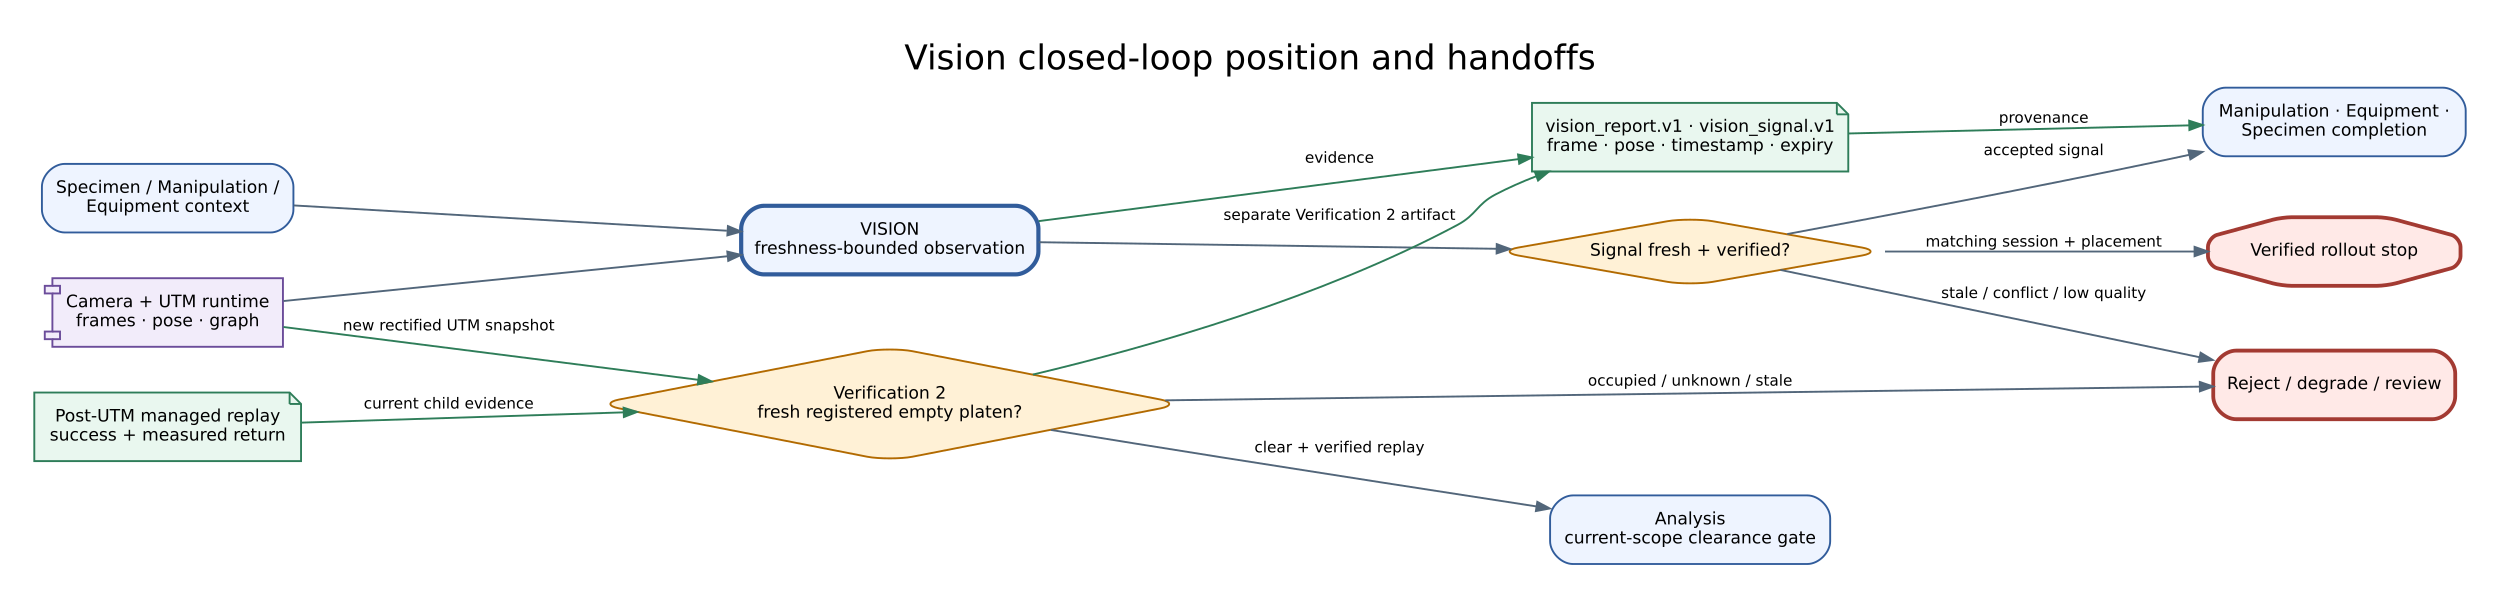
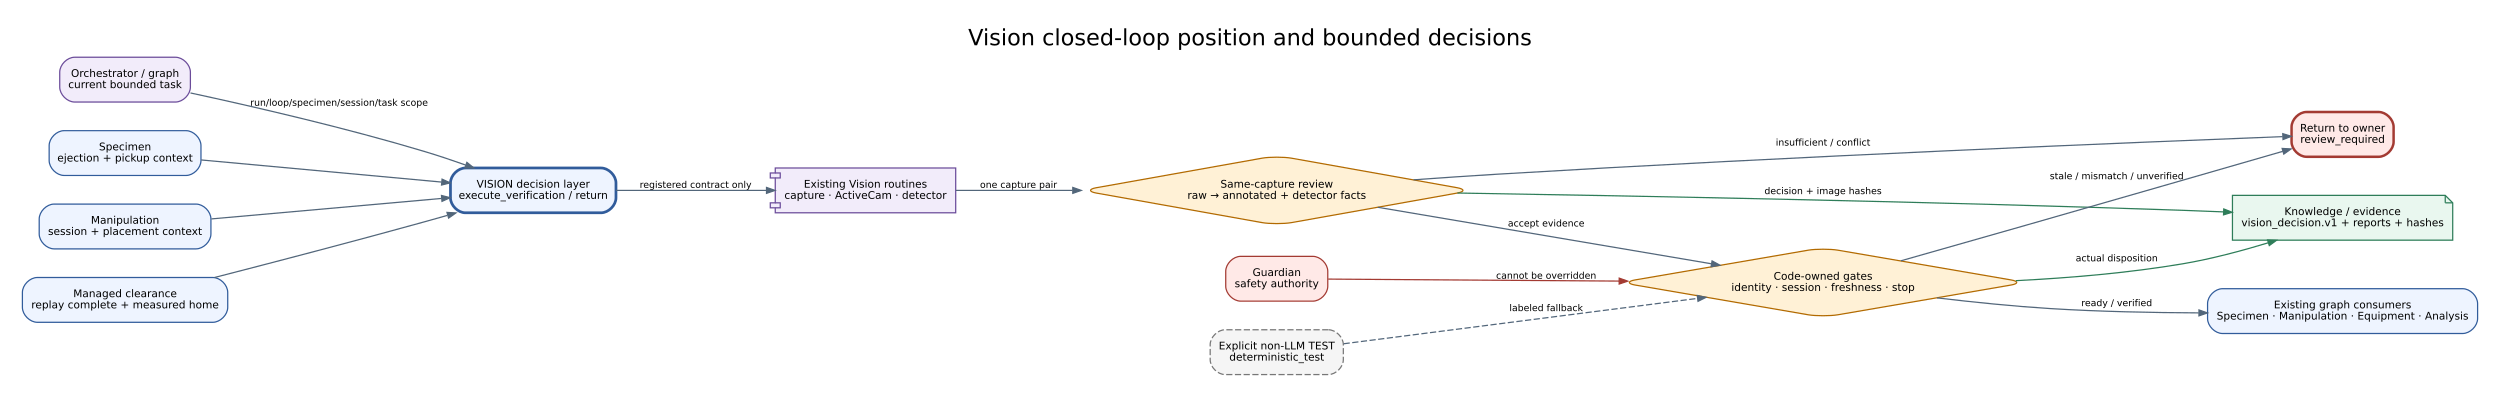
- <svg xmlns="http://www.w3.org/2000/svg" width="1312pt" height="314pt" viewBox="0.00 0.00 1312.10 314.00">
-   <g id="graph0" class="graph" transform="scale(1 1) rotate(0) translate(18 296)">
-     <text text-anchor="middle" x="638.05" y="-259.6" font-family="DejaVu Sans" font-size="18.00">Vision closed-loop position and handoffs</text>
+ <svg xmlns="http://www.w3.org/2000/svg" width="2009pt" height="319pt" viewBox="0.00 0.00 2009.00 319.00">
+   <g id="graph0" class="graph" transform="scale(1 1) rotate(0) translate(18 301)">
+     <text text-anchor="middle" x="986.5" y="-264.6" font-family="DejaVu Sans" font-size="18.00">Vision closed-loop position and bounded decisions</text>
    <g id="node1" class="node">
-       <path fill="#eef4ff" stroke="#315c9b" d="M124,-210C124,-210 16,-210 16,-210 10,-210 4,-204 4,-198 4,-198 4,-186 4,-186 4,-180 10,-174 16,-174 16,-174 124,-174 124,-174 130,-174 136,-180 136,-186 136,-186 136,-198 136,-198 136,-204 130,-210 124,-210" />
-       <text text-anchor="middle" x="70" y="-194.8" font-family="DejaVu Sans" font-size="9.00">Specimen / Manipulation /</text>
-       <text text-anchor="middle" x="70" y="-184.8" font-family="DejaVu Sans" font-size="9.00">Equipment context</text>
+       <path fill="#f2ecfa" stroke="#6b4c9a" d="M123,-255C123,-255 42,-255 42,-255 36,-255 30,-249 30,-243 30,-243 30,-231 30,-231 30,-225 36,-219 42,-219 42,-219 123,-219 123,-219 129,-219 135,-225 135,-231 135,-231 135,-243 135,-243 135,-249 129,-255 123,-255" />
+       <text text-anchor="middle" x="82.5" y="-239.2" font-family="DejaVu Sans" font-size="8.50">Orchestrator / graph</text>
+       <text text-anchor="middle" x="82.5" y="-230.2" font-family="DejaVu Sans" font-size="8.50">current bounded task</text>
+     </g>
+     <g id="node5" class="node">
+       <path fill="#eef4ff" stroke="#315c9b" stroke-width="2.2" d="M465,-166C465,-166 356,-166 356,-166 350,-166 344,-160 344,-154 344,-154 344,-142 344,-142 344,-136 350,-130 356,-130 356,-130 465,-130 465,-130 471,-130 477,-136 477,-142 477,-142 477,-154 477,-154 477,-160 471,-166 465,-166" />
+       <text text-anchor="middle" x="410.5" y="-150.2" font-family="DejaVu Sans" font-size="8.50">VISION decision layer</text>
+       <text text-anchor="middle" x="410.5" y="-141.2" font-family="DejaVu Sans" font-size="8.50">execute_verification / return</text>
+     </g>
+     <g id="edge1" class="edge">
+       <path fill="none" stroke="#52667a" d="M135.08,-226.3C184.08,-215.73 259.63,-198.37 324,-179 334.52,-175.84 345.63,-172.1 356.24,-168.34" />
+       <polygon fill="#52667a" stroke="#52667a" points="357.18,-170.54 362.78,-166 355.57,-166.06 357.18,-170.54" />
+       <text text-anchor="middle" x="254.5" y="-216" font-family="DejaVu Sans" font-size="7.50">run/loop/specimen/session/task scope</text>
+     </g>
+     <g id="node2" class="node">
+       <path fill="#eef4ff" stroke="#315c9b" d="M131.5,-196C131.5,-196 33.5,-196 33.5,-196 27.5,-196 21.5,-190 21.5,-184 21.5,-184 21.5,-172 21.5,-172 21.5,-166 27.5,-160 33.5,-160 33.5,-160 131.5,-160 131.5,-160 137.5,-160 143.5,-166 143.5,-172 143.5,-172 143.5,-184 143.5,-184 143.5,-190 137.5,-196 131.5,-196" />
+       <text text-anchor="middle" x="82.5" y="-180.2" font-family="DejaVu Sans" font-size="8.50">Specimen</text>
+       <text text-anchor="middle" x="82.5" y="-171.2" font-family="DejaVu Sans" font-size="8.50">ejection + pickup context</text>
+     </g>
+     <g id="edge2" class="edge">
+       <path fill="none" stroke="#52667a" d="M143.67,-172.46C198.21,-167.44 278.71,-160.04 336.83,-154.69" />
+       <polygon fill="#52667a" stroke="#52667a" points="337.25,-157.04 343.8,-154.05 336.81,-152.3 337.25,-157.04" />
    </g>
    <g id="node3" class="node">
-       <path fill="#eef4ff" stroke="#315c9b" stroke-width="2.2" d="M515,-188C515,-188 383,-188 383,-188 377,-188 371,-182 371,-176 371,-176 371,-164 371,-164 371,-158 377,-152 383,-152 383,-152 515,-152 515,-152 521,-152 527,-158 527,-164 527,-164 527,-176 527,-176 527,-182 521,-188 515,-188" />
-       <text text-anchor="middle" x="449" y="-172.8" font-family="DejaVu Sans" font-size="9.00">VISION</text>
-       <text text-anchor="middle" x="449" y="-162.8" font-family="DejaVu Sans" font-size="9.00">freshness-bounded observation</text>
+       <path fill="#eef4ff" stroke="#315c9b" d="M139.5,-137C139.5,-137 25.5,-137 25.5,-137 19.5,-137 13.5,-131 13.5,-125 13.5,-125 13.5,-113 13.5,-113 13.5,-107 19.5,-101 25.5,-101 25.5,-101 139.5,-101 139.5,-101 145.5,-101 151.5,-107 151.5,-113 151.5,-113 151.5,-125 151.5,-125 151.5,-131 145.5,-137 139.5,-137" />
+       <text text-anchor="middle" x="82.5" y="-121.2" font-family="DejaVu Sans" font-size="8.50">Manipulation</text>
+       <text text-anchor="middle" x="82.5" y="-112.2" font-family="DejaVu Sans" font-size="8.50">session + placement context</text>
    </g>
-     <g id="edge1" class="edge">
-       <path fill="none" stroke="#52667a" d="M136.24,-188.19C199.17,-184.52 294.75,-178.94 363.48,-174.93" />
-       <polygon fill="#52667a" stroke="#52667a" points="364.04,-177.35 370.88,-174.5 363.75,-172.46 364.04,-177.35" />
+     <g id="edge3" class="edge">
+       <path fill="none" stroke="#52667a" d="M151.84,-125.08C206,-129.9 281.5,-136.61 336.78,-141.53" />
+       <polygon fill="#52667a" stroke="#52667a" points="336.77,-143.92 343.75,-142.15 337.19,-139.18 336.77,-143.92" />
    </g>
-     <g id="node2" class="node">
-       <polygon fill="#f2ecfa" stroke="#6b4c9a" points="130.5,-150 9.5,-150 9.5,-146 5.5,-146 5.5,-142 9.5,-142 9.5,-122 5.5,-122 5.5,-118 9.5,-118 9.5,-114 130.5,-114 130.5,-150" />
-       <polyline fill="none" stroke="#6b4c9a" points="9.5,-146 13.5,-146 13.5,-142 9.5,-142 " />
-       <polyline fill="none" stroke="#6b4c9a" points="9.5,-122 13.5,-122 13.5,-118 9.5,-118 " />
-       <text text-anchor="middle" x="70" y="-134.8" font-family="DejaVu Sans" font-size="9.00">Camera + UTM runtime</text>
-       <text text-anchor="middle" x="70" y="-124.8" font-family="DejaVu Sans" font-size="9.00">frames · pose · graph</text>
+     <g id="node4" class="node">
+       <path fill="#eef4ff" stroke="#315c9b" d="M153,-78C153,-78 12,-78 12,-78 6,-78 0,-72 0,-66 0,-66 0,-54 0,-54 0,-48 6,-42 12,-42 12,-42 153,-42 153,-42 159,-42 165,-48 165,-54 165,-54 165,-66 165,-66 165,-72 159,-78 153,-78" />
+       <text text-anchor="middle" x="82.5" y="-62.2" font-family="DejaVu Sans" font-size="8.50">Managed clearance</text>
+       <text text-anchor="middle" x="82.5" y="-53.2" font-family="DejaVu Sans" font-size="8.50">replay complete + measured home</text>
    </g>
-     <g id="edge2" class="edge">
-       <path fill="none" stroke="#52667a" d="M130.74,-138.02C193.57,-144.35 292.95,-154.37 363.74,-161.51" />
-       <polygon fill="#52667a" stroke="#52667a" points="363.71,-163.97 370.93,-162.23 364.21,-159.09 363.71,-163.97" />
+     <g id="edge4" class="edge">
+       <path fill="none" stroke="#52667a" d="M154.41,-78.01C202.38,-90.34 267.12,-107.24 324,-123 329.68,-124.57 335.56,-126.23 341.46,-127.92" />
+       <polygon fill="#52667a" stroke="#52667a" points="341.18,-130.31 348.38,-129.9 342.5,-125.74 341.18,-130.31" />
+     </g>
+     <g id="node6" class="node">
+       <polygon fill="#f2ecfa" stroke="#6b4c9a" points="750,-166 605,-166 605,-162 601,-162 601,-158 605,-158 605,-138 601,-138 601,-134 605,-134 605,-130 750,-130 750,-166" />
+       <polyline fill="none" stroke="#6b4c9a" points="605,-162 609,-162 609,-158 605,-158 " />
+       <polyline fill="none" stroke="#6b4c9a" points="605,-138 609,-138 609,-134 605,-134 " />
+       <text text-anchor="middle" x="677.5" y="-150.2" font-family="DejaVu Sans" font-size="8.50">Existing Vision routines</text>
+       <text text-anchor="middle" x="677.5" y="-141.2" font-family="DejaVu Sans" font-size="8.50">capture · ActiveCam · detector</text>
+     </g>
+     <g id="edge5" class="edge">
+       <path fill="none" stroke="#52667a" d="M477.01,-148C513.51,-148 559.22,-148 597.68,-148" />
+       <polygon fill="#52667a" stroke="#52667a" points="597.97,-150.38 604.77,-148 597.97,-145.62 597.97,-150.38" />
+       <text text-anchor="middle" x="541" y="-150" font-family="DejaVu Sans" font-size="7.50">registered contract only</text>
+     </g>
+     <g id="node7" class="node">
+       <path fill="#fff1d6" stroke="#b26a00" d="M996.19,-173.89C996.19,-173.89 862.81,-150.11 862.81,-150.11 856.91,-149.05 856.91,-146.95 862.81,-145.89 862.81,-145.89 996.19,-122.11 996.19,-122.11 1002.09,-121.05 1013.91,-121.05 1019.81,-122.11 1019.81,-122.11 1153.19,-145.89 1153.19,-145.89 1159.09,-146.95 1159.09,-149.05 1153.19,-150.11 1153.19,-150.11 1019.81,-173.89 1019.81,-173.89 1013.91,-174.95 1002.09,-174.95 996.19,-173.89" />
+       <text text-anchor="middle" x="1008" y="-150.2" font-family="DejaVu Sans" font-size="8.50">Same-capture review</text>
+       <text text-anchor="middle" x="1008" y="-141.2" font-family="DejaVu Sans" font-size="8.50">raw → annotated + detector facts</text>
+     </g>
+     <g id="edge6" class="edge">
+       <path fill="none" stroke="#52667a" d="M750.18,-148C777.94,-148 810.94,-148 843.88,-148" />
+       <polygon fill="#52667a" stroke="#52667a" points="844.1,-150.38 850.9,-148 844.1,-145.62 844.1,-150.38" />
+       <text text-anchor="middle" x="800.5" y="-150" font-family="DejaVu Sans" font-size="7.50">one capture pair</text>
+     </g>
+     <g id="node8" class="node">
+       <path fill="#fff1d6" stroke="#b26a00" d="M1435.17,-99.97C1435.17,-99.97 1295.83,-76.03 1295.83,-76.03 1289.91,-75.02 1289.91,-72.98 1295.83,-71.97 1295.83,-71.97 1435.17,-48.03 1435.17,-48.03 1441.09,-47.02 1452.91,-47.02 1458.83,-48.03 1458.83,-48.03 1598.17,-71.97 1598.17,-71.97 1604.09,-72.98 1604.09,-75.02 1598.17,-76.03 1598.17,-76.03 1458.83,-99.97 1458.83,-99.97 1452.91,-100.98 1441.09,-100.98 1435.17,-99.97" />
+       <text text-anchor="middle" x="1447" y="-76.2" font-family="DejaVu Sans" font-size="8.50">Code-owned gates</text>
+       <text text-anchor="middle" x="1447" y="-67.2" font-family="DejaVu Sans" font-size="8.50">identity · session · freshness · stop</text>
+     </g>
+     <g id="edge7" class="edge">
+       <path fill="none" stroke="#52667a" d="M1089.15,-134.43C1164.97,-121.59 1278.55,-102.36 1357.12,-89.05" />
+       <polygon fill="#52667a" stroke="#52667a" points="1357.83,-91.35 1364.13,-87.86 1357.03,-86.65 1357.83,-91.35" />
+       <text text-anchor="middle" x="1224.5" y="-119" font-family="DejaVu Sans" font-size="7.50">accept evidence</text>
    </g>
    <g id="node10" class="node">
-       <path fill="#fff1d6" stroke="#b26a00" d="M437.22,-111.71C437.22,-111.71 306.78,-86.29 306.78,-86.29 300.89,-85.15 300.89,-82.85 306.78,-81.71 306.78,-81.71 437.22,-56.29 437.22,-56.29 443.11,-55.15 454.89,-55.15 460.78,-56.29 460.78,-56.29 591.22,-81.71 591.22,-81.71 597.11,-82.85 597.11,-85.15 591.22,-86.29 591.22,-86.29 460.78,-111.71 460.78,-111.71 454.89,-112.85 443.11,-112.85 437.22,-111.71" />
-       <text text-anchor="middle" x="449" y="-86.8" font-family="DejaVu Sans" font-size="9.00">Verification 2</text>
-       <text text-anchor="middle" x="449" y="-76.8" font-family="DejaVu Sans" font-size="9.00">fresh registered empty platen?</text>
+       <path fill="#ffe9e7" stroke="#a33a32" stroke-width="2" d="M1893.5,-211C1893.5,-211 1835.5,-211 1835.5,-211 1829.5,-211 1823.5,-205 1823.5,-199 1823.5,-199 1823.5,-187 1823.5,-187 1823.5,-181 1829.5,-175 1835.5,-175 1835.5,-175 1893.5,-175 1893.5,-175 1899.5,-175 1905.5,-181 1905.5,-187 1905.5,-187 1905.5,-199 1905.5,-199 1905.5,-205 1899.5,-211 1893.5,-211" />
+       <text text-anchor="middle" x="1864.5" y="-195.2" font-family="DejaVu Sans" font-size="8.50">Return to owner</text>
+       <text text-anchor="middle" x="1864.5" y="-186.2" font-family="DejaVu Sans" font-size="8.50">review_required</text>
+     </g>
+     <g id="edge8" class="edge">
+       <path fill="none" stroke="#52667a" d="M1117.88,-156.5C1140.08,-158.1 1163.29,-159.69 1185,-161 1421.99,-175.34 1705.87,-186.92 1816.31,-191.21" />
+       <polygon fill="#52667a" stroke="#52667a" points="1816.44,-193.59 1823.33,-191.48 1816.63,-188.84 1816.44,-193.59" />
+       <text text-anchor="middle" x="1447" y="-184" font-family="DejaVu Sans" font-size="7.50">insufficient / conflict</text>
+     </g>
+     <g id="node12" class="node">
+       <polygon fill="#e9f7ef" stroke="#2e7d59" points="1947,-144 1776,-144 1776,-108 1953,-108 1953,-138 1947,-144" />
+       <polyline fill="none" stroke="#2e7d59" points="1947,-144 1947,-138 " />
+       <polyline fill="none" stroke="#2e7d59" points="1953,-138 1947,-138 " />
+       <text text-anchor="middle" x="1864.5" y="-128.2" font-family="DejaVu Sans" font-size="8.50">Knowledge / evidence</text>
+       <text text-anchor="middle" x="1864.5" y="-119.2" font-family="DejaVu Sans" font-size="8.50">vision_decision.v1 + reports + hashes</text>
+     </g>
+     <g id="edge12" class="edge">
+       <path fill="none" stroke="#2e7d59" d="M1153.17,-145.89C1299.88,-143.49 1533.81,-138.98 1736,-132 1746.64,-131.63 1757.77,-131.19 1768.84,-130.72" />
+       <polygon fill="#2e7d59" stroke="#2e7d59" points="1769.03,-133.09 1775.72,-130.42 1768.82,-128.34 1769.03,-133.09" />
+       <text text-anchor="middle" x="1447" y="-145" font-family="DejaVu Sans" font-size="7.50">decision + image hashes</text>
+     </g>
+     <g id="node9" class="node">
+       <path fill="#eef4ff" stroke="#315c9b" d="M1961,-69C1961,-69 1768,-69 1768,-69 1762,-69 1756,-63 1756,-57 1756,-57 1756,-45 1756,-45 1756,-39 1762,-33 1768,-33 1768,-33 1961,-33 1961,-33 1967,-33 1973,-39 1973,-45 1973,-45 1973,-57 1973,-57 1973,-63 1967,-69 1961,-69" />
+       <text text-anchor="middle" x="1864.5" y="-53.2" font-family="DejaVu Sans" font-size="8.50">Existing graph consumers</text>
+       <text text-anchor="middle" x="1864.5" y="-44.2" font-family="DejaVu Sans" font-size="8.50">Specimen · Manipulation · Equipment · Analysis</text>
+     </g>
+     <g id="edge9" class="edge">
+       <path fill="none" stroke="#52667a" d="M1538.55,-61.63C1567.69,-58.17 1600.16,-54.84 1630,-53 1668.66,-50.61 1710.99,-49.73 1748.87,-49.56" />
+       <polygon fill="#52667a" stroke="#52667a" points="1749.1,-51.94 1755.89,-49.53 1749.08,-47.18 1749.1,-51.94" />
+       <text text-anchor="middle" x="1683" y="-55" font-family="DejaVu Sans" font-size="7.50">ready / verified</text>
    </g>
    <g id="edge10" class="edge">
-       <path fill="none" stroke="#2e7d59" d="M130.74,-124.39C189.15,-116.96 279.16,-105.5 348.41,-96.68" />
-       <polygon fill="#2e7d59" stroke="#2e7d59" points="348.83,-99.1 355.47,-95.78 348.21,-94.24 348.83,-99.1" />
-       <text text-anchor="middle" x="217.5" y="-122.6" font-family="DejaVu Sans" font-size="8.00">new rectified UTM snapshot</text>
-     </g>
-     <g id="node4" class="node">
-       <path fill="#fff1d6" stroke="#b26a00" d="M857.23,-179.92C857.23,-179.92 778.77,-166.08 778.77,-166.08 772.86,-165.04 772.86,-162.96 778.77,-161.92 778.77,-161.92 857.23,-148.08 857.23,-148.08 863.14,-147.04 874.96,-147.04 880.87,-148.08 880.87,-148.08 959.33,-161.92 959.33,-161.92 965.24,-162.96 965.24,-165.04 959.33,-166.08 959.33,-166.08 880.87,-179.92 880.87,-179.92 874.96,-180.96 863.14,-180.96 857.23,-179.92" />
-       <text text-anchor="middle" x="869.05" y="-161.8" font-family="DejaVu Sans" font-size="9.00">Signal fresh + verified?</text>
-     </g>
-     <g id="edge3" class="edge">
-       <path fill="none" stroke="#52667a" d="M527.16,-168.89C594.82,-167.92 693.61,-166.5 767.45,-165.44" />
-       <polygon fill="#52667a" stroke="#52667a" points="767.55,-167.89 774.52,-165.34 767.48,-162.99 767.55,-167.89" />
-     </g>
-     <g id="node8" class="node">
-       <polygon fill="#e9f7ef" stroke="#2e7d59" points="946.05,-242 786.05,-242 786.05,-206 952.05,-206 952.05,-236 946.05,-242" />
-       <polyline fill="none" stroke="#2e7d59" points="946.05,-242 946.05,-236 " />
-       <polyline fill="none" stroke="#2e7d59" points="952.05,-236 946.05,-236 " />
-       <text text-anchor="middle" x="869.05" y="-226.8" font-family="DejaVu Sans" font-size="9.00">vision_report.v1 · vision_signal.v1</text>
-       <text text-anchor="middle" x="869.05" y="-216.8" font-family="DejaVu Sans" font-size="9.00">frame · pose · timestamp · expiry</text>
-     </g>
-     <g id="edge7" class="edge">
-       <path fill="none" stroke="#2e7d59" d="M527.16,-179.97C598.36,-189.16 704.05,-202.82 778.84,-212.48" />
-       <polygon fill="#2e7d59" stroke="#2e7d59" points="778.72,-214.93 785.98,-213.4 779.35,-210.07 778.72,-214.93" />
-       <text text-anchor="middle" x="685" y="-210.6" font-family="DejaVu Sans" font-size="8.00">evidence</text>
-     </g>
-     <g id="node5" class="node">
-       <path fill="#eef4ff" stroke="#315c9b" d="M1264.1,-250C1264.1,-250 1150.1,-250 1150.1,-250 1144.1,-250 1138.1,-244 1138.1,-238 1138.1,-238 1138.1,-226 1138.1,-226 1138.1,-220 1144.1,-214 1150.1,-214 1150.1,-214 1264.1,-214 1264.1,-214 1270.1,-214 1276.1,-220 1276.1,-226 1276.1,-226 1276.1,-238 1276.1,-238 1276.1,-244 1270.1,-250 1264.1,-250" />
-       <text text-anchor="middle" x="1207.1" y="-234.8" font-family="DejaVu Sans" font-size="9.00">Manipulation · Equipment ·</text>
-       <text text-anchor="middle" x="1207.1" y="-224.8" font-family="DejaVu Sans" font-size="9.00">Specimen completion</text>
-     </g>
-     <g id="edge4" class="edge">
-       <path fill="none" stroke="#52667a" d="M920.03,-173.18C970.2,-182.51 1049.64,-197.6 1118.1,-212 1122.33,-212.89 1126.66,-213.82 1131.04,-214.77" />
-       <polygon fill="#52667a" stroke="#52667a" points="1130.57,-217.17 1137.93,-216.28 1131.61,-212.39 1130.57,-217.17" />
-       <text text-anchor="middle" x="1054.6" y="-214.6" font-family="DejaVu Sans" font-size="8.00">accepted signal</text>
-     </g>
-     <g id="node6" class="node">
-       <path fill="#ffe9e7" stroke="#a33a32" stroke-width="2" d="M1273.38,-161.51C1273.38,-161.51 1273.38,-166.49 1273.38,-166.49 1273.38,-168.97 1270.98,-172.11 1268.58,-172.76 1268.58,-172.76 1239.35,-180.7 1239.35,-180.7 1236.95,-181.35 1232.07,-182 1229.58,-182 1229.58,-182 1184.62,-182 1184.62,-182 1182.13,-182 1177.25,-181.35 1174.85,-180.7 1174.85,-180.7 1145.62,-172.76 1145.62,-172.76 1143.22,-172.11 1140.82,-168.97 1140.82,-166.49 1140.82,-166.49 1140.82,-161.51 1140.82,-161.51 1140.82,-159.03 1143.22,-155.89 1145.62,-155.24 1145.62,-155.24 1174.85,-147.3 1174.85,-147.3 1177.25,-146.65 1182.13,-146 1184.62,-146 1184.62,-146 1229.58,-146 1229.58,-146 1232.07,-146 1236.95,-146.65 1239.35,-147.3 1239.35,-147.3 1268.58,-155.24 1268.58,-155.24 1270.98,-155.89 1273.38,-159.03 1273.38,-161.51" />
-       <text text-anchor="middle" x="1207.1" y="-161.8" font-family="DejaVu Sans" font-size="9.00">Verified rollout stop</text>
-     </g>
-     <g id="edge5" class="edge">
-       <path fill="none" stroke="#52667a" d="M971.33,-164C1023.63,-164 1086.23,-164 1133.63,-164" />
-       <polygon fill="#52667a" stroke="#52667a" points="1133.8,-166.45 1140.8,-164 1133.8,-161.55 1133.8,-166.45" />
-       <text text-anchor="middle" x="1054.6" y="-166.6" font-family="DejaVu Sans" font-size="8.00">matching session + placement</text>
-     </g>
-     <g id="node7" class="node">
-       <path fill="#ffe9e7" stroke="#a33a32" stroke-width="2" d="M1258.6,-112C1258.6,-112 1155.6,-112 1155.6,-112 1149.6,-112 1143.6,-106 1143.6,-100 1143.6,-100 1143.6,-88 1143.6,-88 1143.6,-82 1149.6,-76 1155.6,-76 1155.6,-76 1258.6,-76 1258.6,-76 1264.6,-76 1270.6,-82 1270.6,-88 1270.6,-88 1270.6,-100 1270.6,-100 1270.6,-106 1264.6,-112 1258.6,-112" />
-       <text text-anchor="middle" x="1207.1" y="-91.8" font-family="DejaVu Sans" font-size="9.00">Reject / degrade / review</text>
-     </g>
-     <g id="edge6" class="edge">
-       <path fill="none" stroke="#52667a" d="M916.42,-154.34C973.32,-142.49 1070.32,-122.28 1136.26,-108.55" />
-       <polygon fill="#52667a" stroke="#52667a" points="1136.98,-110.9 1143.34,-107.07 1135.98,-106.1 1136.98,-110.9" />
-       <text text-anchor="middle" x="1054.6" y="-139.6" font-family="DejaVu Sans" font-size="8.00">stale / conflict / low quality</text>
-     </g>
-     <g id="edge8" class="edge">
-       <path fill="none" stroke="#2e7d59" d="M952.26,-225.96C1006.84,-227.26 1077.93,-228.95 1130.99,-230.21" />
-       <polygon fill="#2e7d59" stroke="#2e7d59" points="1130.97,-232.66 1138.03,-230.38 1131.09,-227.76 1130.97,-232.66" />
-       <text text-anchor="middle" x="1054.6" y="-231.6" font-family="DejaVu Sans" font-size="8.00">provenance</text>
-     </g>
-     <g id="node9" class="node">
-       <polygon fill="#e9f7ef" stroke="#2e7d59" points="134,-90 0,-90 0,-54 140,-54 140,-84 134,-90" />
-       <polyline fill="none" stroke="#2e7d59" points="134,-90 134,-84 " />
-       <polyline fill="none" stroke="#2e7d59" points="140,-84 134,-84 " />
-       <text text-anchor="middle" x="70" y="-74.8" font-family="DejaVu Sans" font-size="9.00">Post-UTM managed replay</text>
-       <text text-anchor="middle" x="70" y="-64.8" font-family="DejaVu Sans" font-size="9.00">success + measured return</text>
-     </g>
-     <g id="edge9" class="edge">
-       <path fill="none" stroke="#2e7d59" d="M140.15,-74.2C187.34,-75.7 251.49,-77.74 309.01,-79.58" />
-       <polygon fill="#2e7d59" stroke="#2e7d59" points="309.28,-82.04 316.35,-79.81 309.44,-77.14 309.28,-82.04" />
-       <text text-anchor="middle" x="217.5" y="-81.6" font-family="DejaVu Sans" font-size="8.00">current child evidence</text>
-     </g>
-     <g id="edge12" class="edge">
-       <path fill="none" stroke="#52667a" d="M593.55,-85.9C755.86,-88.05 1013.46,-91.45 1136.39,-93.08" />
-       <polygon fill="#52667a" stroke="#52667a" points="1136.54,-95.53 1143.57,-93.17 1136.6,-90.63 1136.54,-95.53" />
-       <text text-anchor="middle" x="869.05" y="-93.6" font-family="DejaVu Sans" font-size="8.00">occupied / unknown / stale</text>
+       <path fill="none" stroke="#52667a" d="M1509.56,-91.42C1539.82,-100 1576.83,-110.51 1610,-120 1682.06,-140.61 1765.59,-164.7 1816.47,-179.4" />
+       <polygon fill="#52667a" stroke="#52667a" points="1815.93,-181.72 1823.12,-181.32 1817.25,-177.15 1815.93,-181.72" />
+       <text text-anchor="middle" x="1683" y="-157" font-family="DejaVu Sans" font-size="7.50">stale / mismatch / unverified</text>
    </g>
    <g id="edge13" class="edge">
-       <path fill="none" stroke="#2e7d59" d="M524.1,-99.42C586.08,-114.16 675.56,-139.84 747,-178 757.04,-183.36 756.91,-188.73 767,-194 773.71,-197.51 780.88,-200.66 788.2,-203.49" />
-       <polygon fill="#2e7d59" stroke="#2e7d59" points="787.53,-205.85 794.95,-205.99 789.24,-201.26 787.53,-205.85" />
-       <text text-anchor="middle" x="685" y="-180.6" font-family="DejaVu Sans" font-size="8.00">separate Verification 2 artifact</text>
+       <path fill="none" stroke="#2e7d59" d="M1601.92,-75.46C1645.49,-77.65 1692.8,-81.71 1736,-89 1758.86,-92.86 1783.44,-99.4 1804.86,-105.92" />
+       <polygon fill="#2e7d59" stroke="#2e7d59" points="1804.2,-108.2 1811.4,-107.93 1805.61,-103.66 1804.2,-108.2" />
+       <text text-anchor="middle" x="1683" y="-91" font-family="DejaVu Sans" font-size="7.50">actual disposition</text>
    </g>
    <g id="node11" class="node">
-       <path fill="#eef4ff" stroke="#315c9b" d="M930.55,-36C930.55,-36 807.55,-36 807.55,-36 801.55,-36 795.55,-30 795.55,-24 795.55,-24 795.55,-12 795.55,-12 795.55,-6 801.55,0 807.55,0 807.55,0 930.55,0 930.55,0 936.55,0 942.55,-6 942.55,-12 942.55,-12 942.55,-24 942.55,-24 942.55,-30 936.55,-36 930.55,-36" />
-       <text text-anchor="middle" x="869.05" y="-20.8" font-family="DejaVu Sans" font-size="9.00">Analysis</text>
-       <text text-anchor="middle" x="869.05" y="-10.8" font-family="DejaVu Sans" font-size="9.00">current-scope clearance gate</text>
+       <path fill="#ffe9e7" stroke="#a33a32" d="M1037,-95C1037,-95 979,-95 979,-95 973,-95 967,-89 967,-83 967,-83 967,-71 967,-71 967,-65 973,-59 979,-59 979,-59 1037,-59 1037,-59 1043,-59 1049,-65 1049,-71 1049,-71 1049,-83 1049,-83 1049,-89 1043,-95 1037,-95" />
+       <text text-anchor="middle" x="1008" y="-79.2" font-family="DejaVu Sans" font-size="8.50">Guardian</text>
+       <text text-anchor="middle" x="1008" y="-70.2" font-family="DejaVu Sans" font-size="8.50">safety authority</text>
    </g>
    <g id="edge11" class="edge">
-       <path fill="none" stroke="#52667a" d="M533.58,-70.36C561.95,-65.76 593.85,-60.62 623,-56 678.22,-47.25 740.48,-37.6 788.42,-30.21" />
-       <polygon fill="#52667a" stroke="#52667a" points="788.84,-32.63 795.39,-29.14 788.09,-27.78 788.84,-32.63" />
-       <text text-anchor="middle" x="685" y="-58.6" font-family="DejaVu Sans" font-size="8.00">clear + verified replay</text>
+       <path fill="none" stroke="#a33a32" d="M1049.33,-76.72C1102.35,-76.36 1198.7,-75.7 1283.15,-75.12" />
+       <polygon fill="#a33a32" stroke="#a33a32" points="1283.2,-77.5 1289.99,-75.07 1283.17,-72.74 1283.2,-77.5" />
+       <text text-anchor="middle" x="1224.5" y="-77" font-family="DejaVu Sans" font-size="7.50">cannot be overridden</text>
+     </g>
+     <g id="node13" class="node">
+       <path fill="#f5f5f5" stroke="#777777" stroke-dasharray="5,2" d="M1049.5,-36C1049.5,-36 966.5,-36 966.5,-36 960.5,-36 954.5,-30 954.5,-24 954.5,-24 954.5,-12 954.5,-12 954.5,-6 960.5,0 966.5,0 966.5,0 1049.5,0 1049.5,0 1055.5,0 1061.5,-6 1061.5,-12 1061.5,-12 1061.5,-24 1061.5,-24 1061.5,-30 1055.5,-36 1049.5,-36" />
+       <text text-anchor="middle" x="1008" y="-20.2" font-family="DejaVu Sans" font-size="8.50">Explicit non-LLM TEST</text>
+       <text text-anchor="middle" x="1008" y="-11.2" font-family="DejaVu Sans" font-size="8.50">deterministic_test</text>
+     </g>
+     <g id="edge14" class="edge">
+       <path fill="none" stroke="#52667a" stroke-dasharray="5,2" d="M1061.71,-24.75C1131.96,-33.76 1257.66,-49.87 1346.13,-61.2" />
+       <polygon fill="#52667a" stroke="#52667a" points="1345.92,-63.57 1352.97,-62.08 1346.53,-58.85 1345.92,-63.57" />
+       <text text-anchor="middle" x="1224.5" y="-51" font-family="DejaVu Sans" font-size="7.50">labeled fallback</text>
    </g>
  </g>
</svg>
